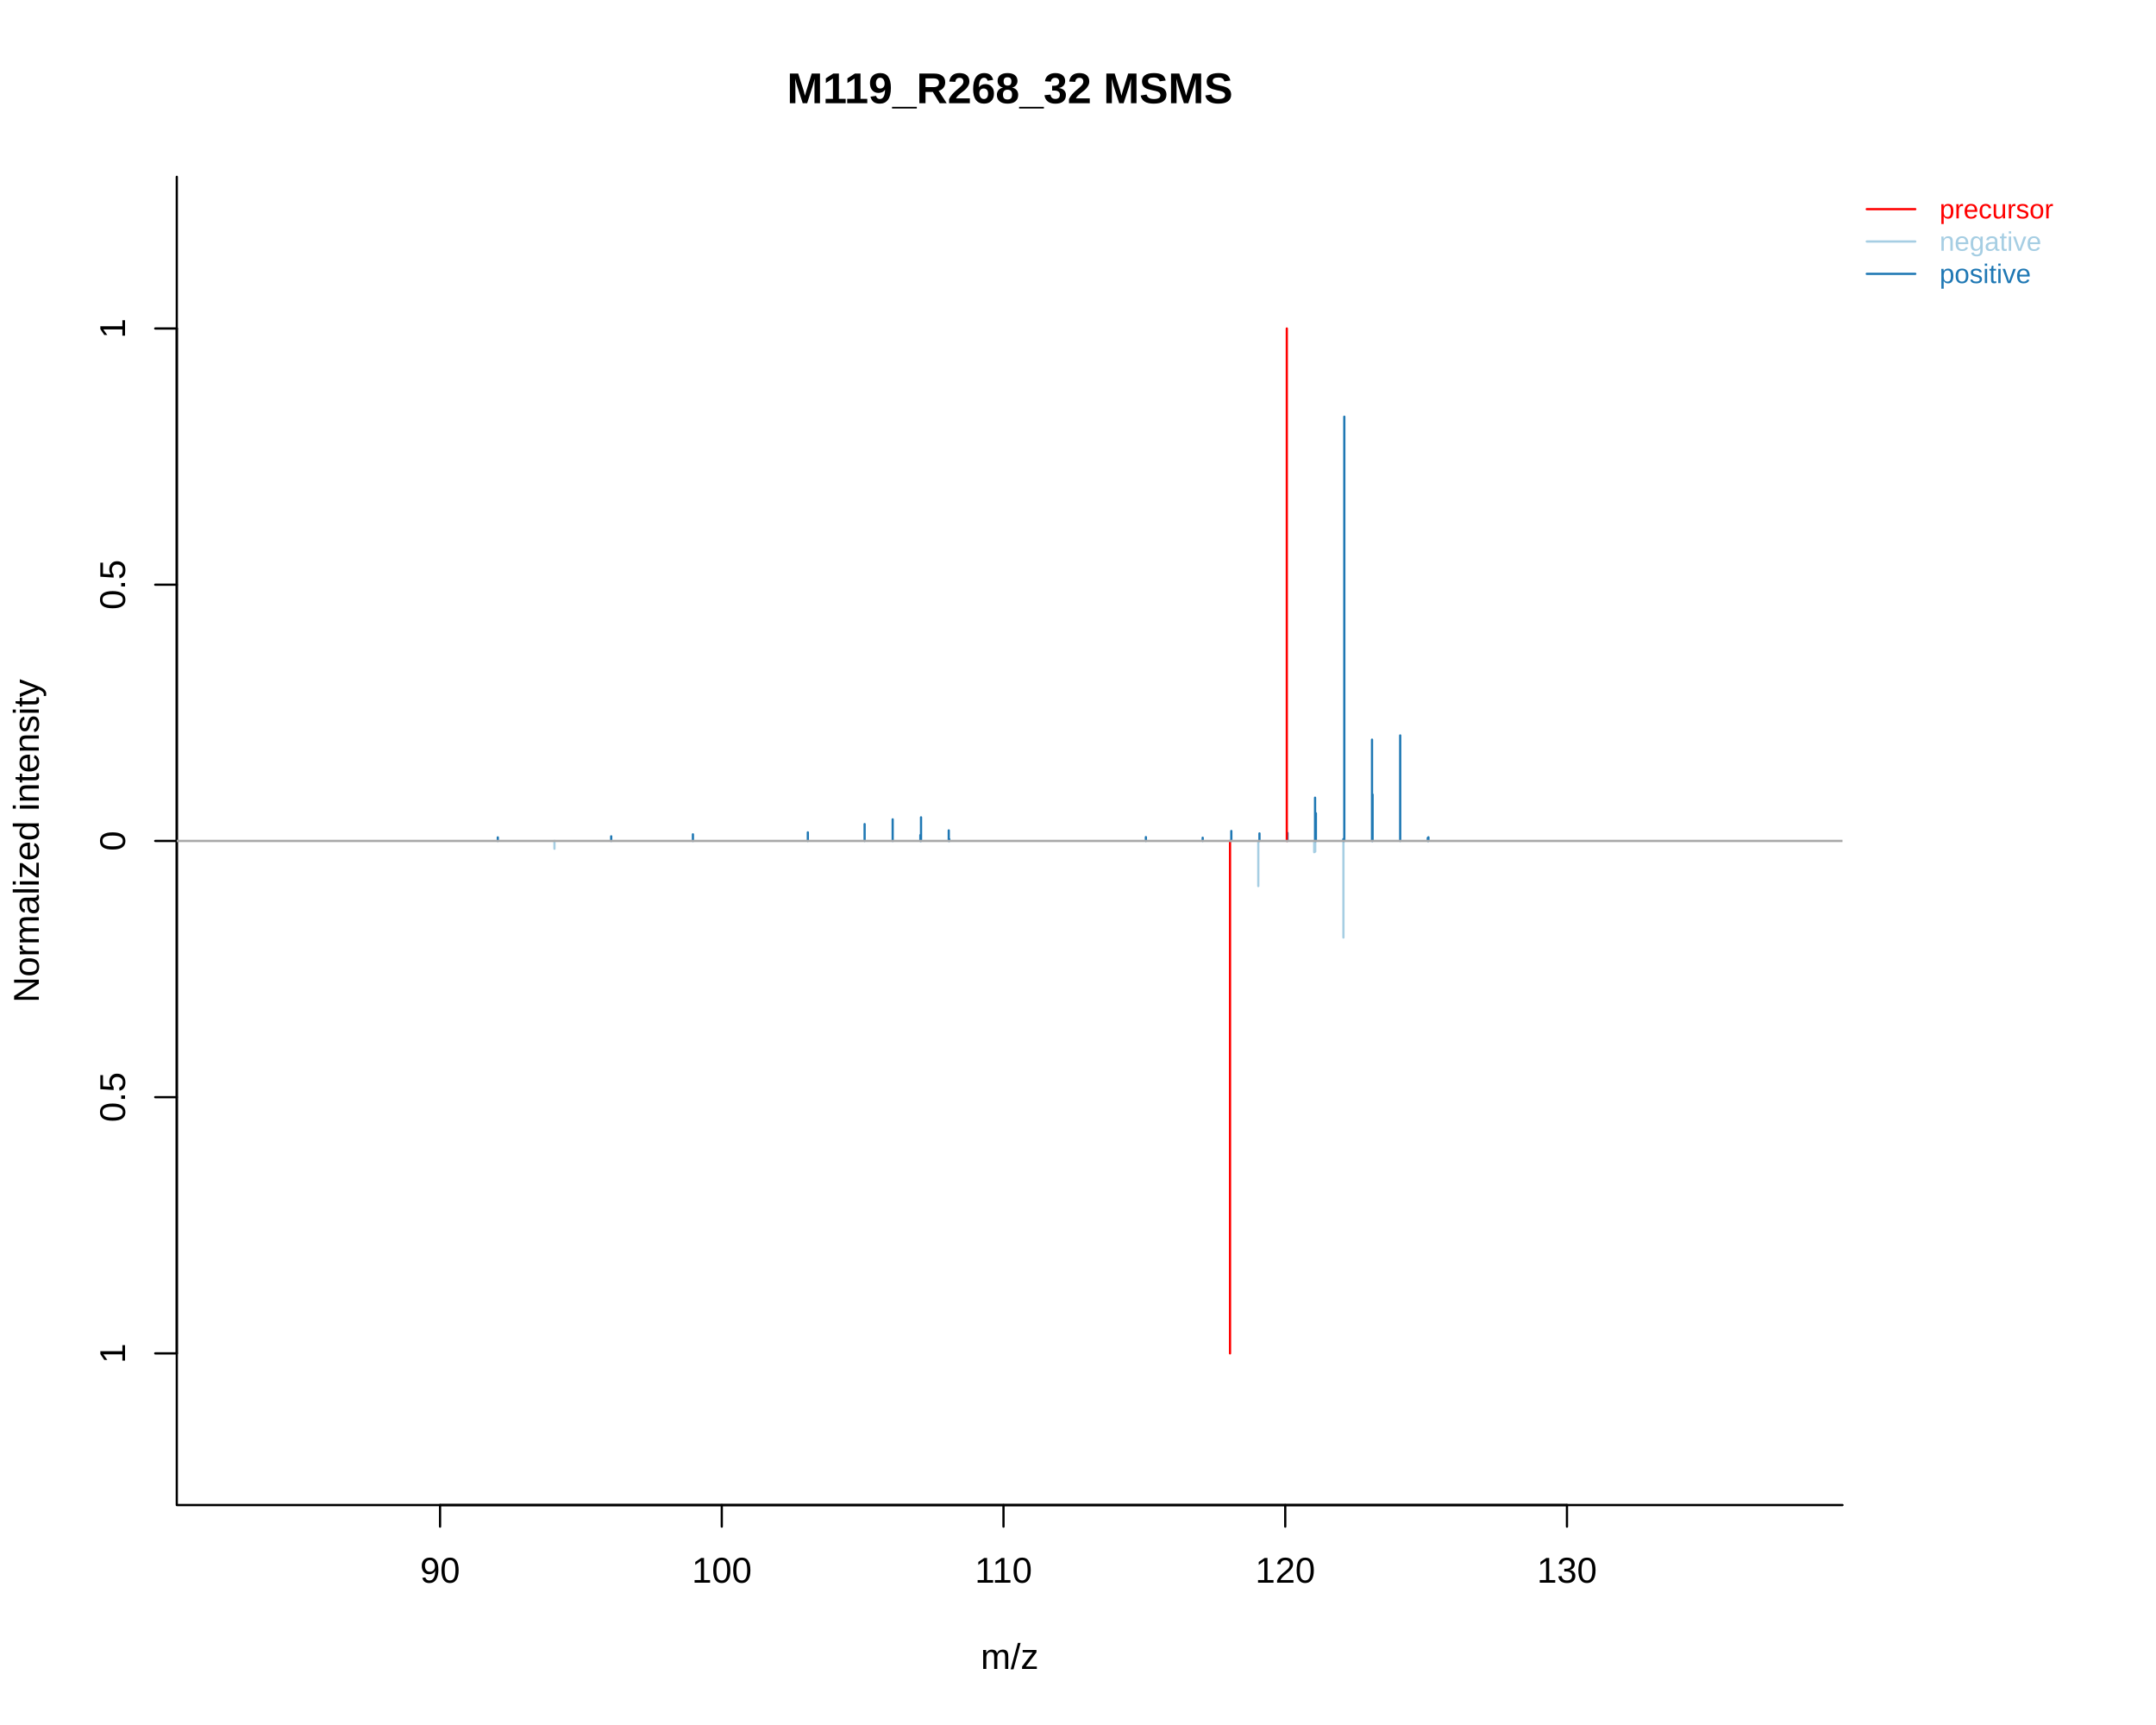
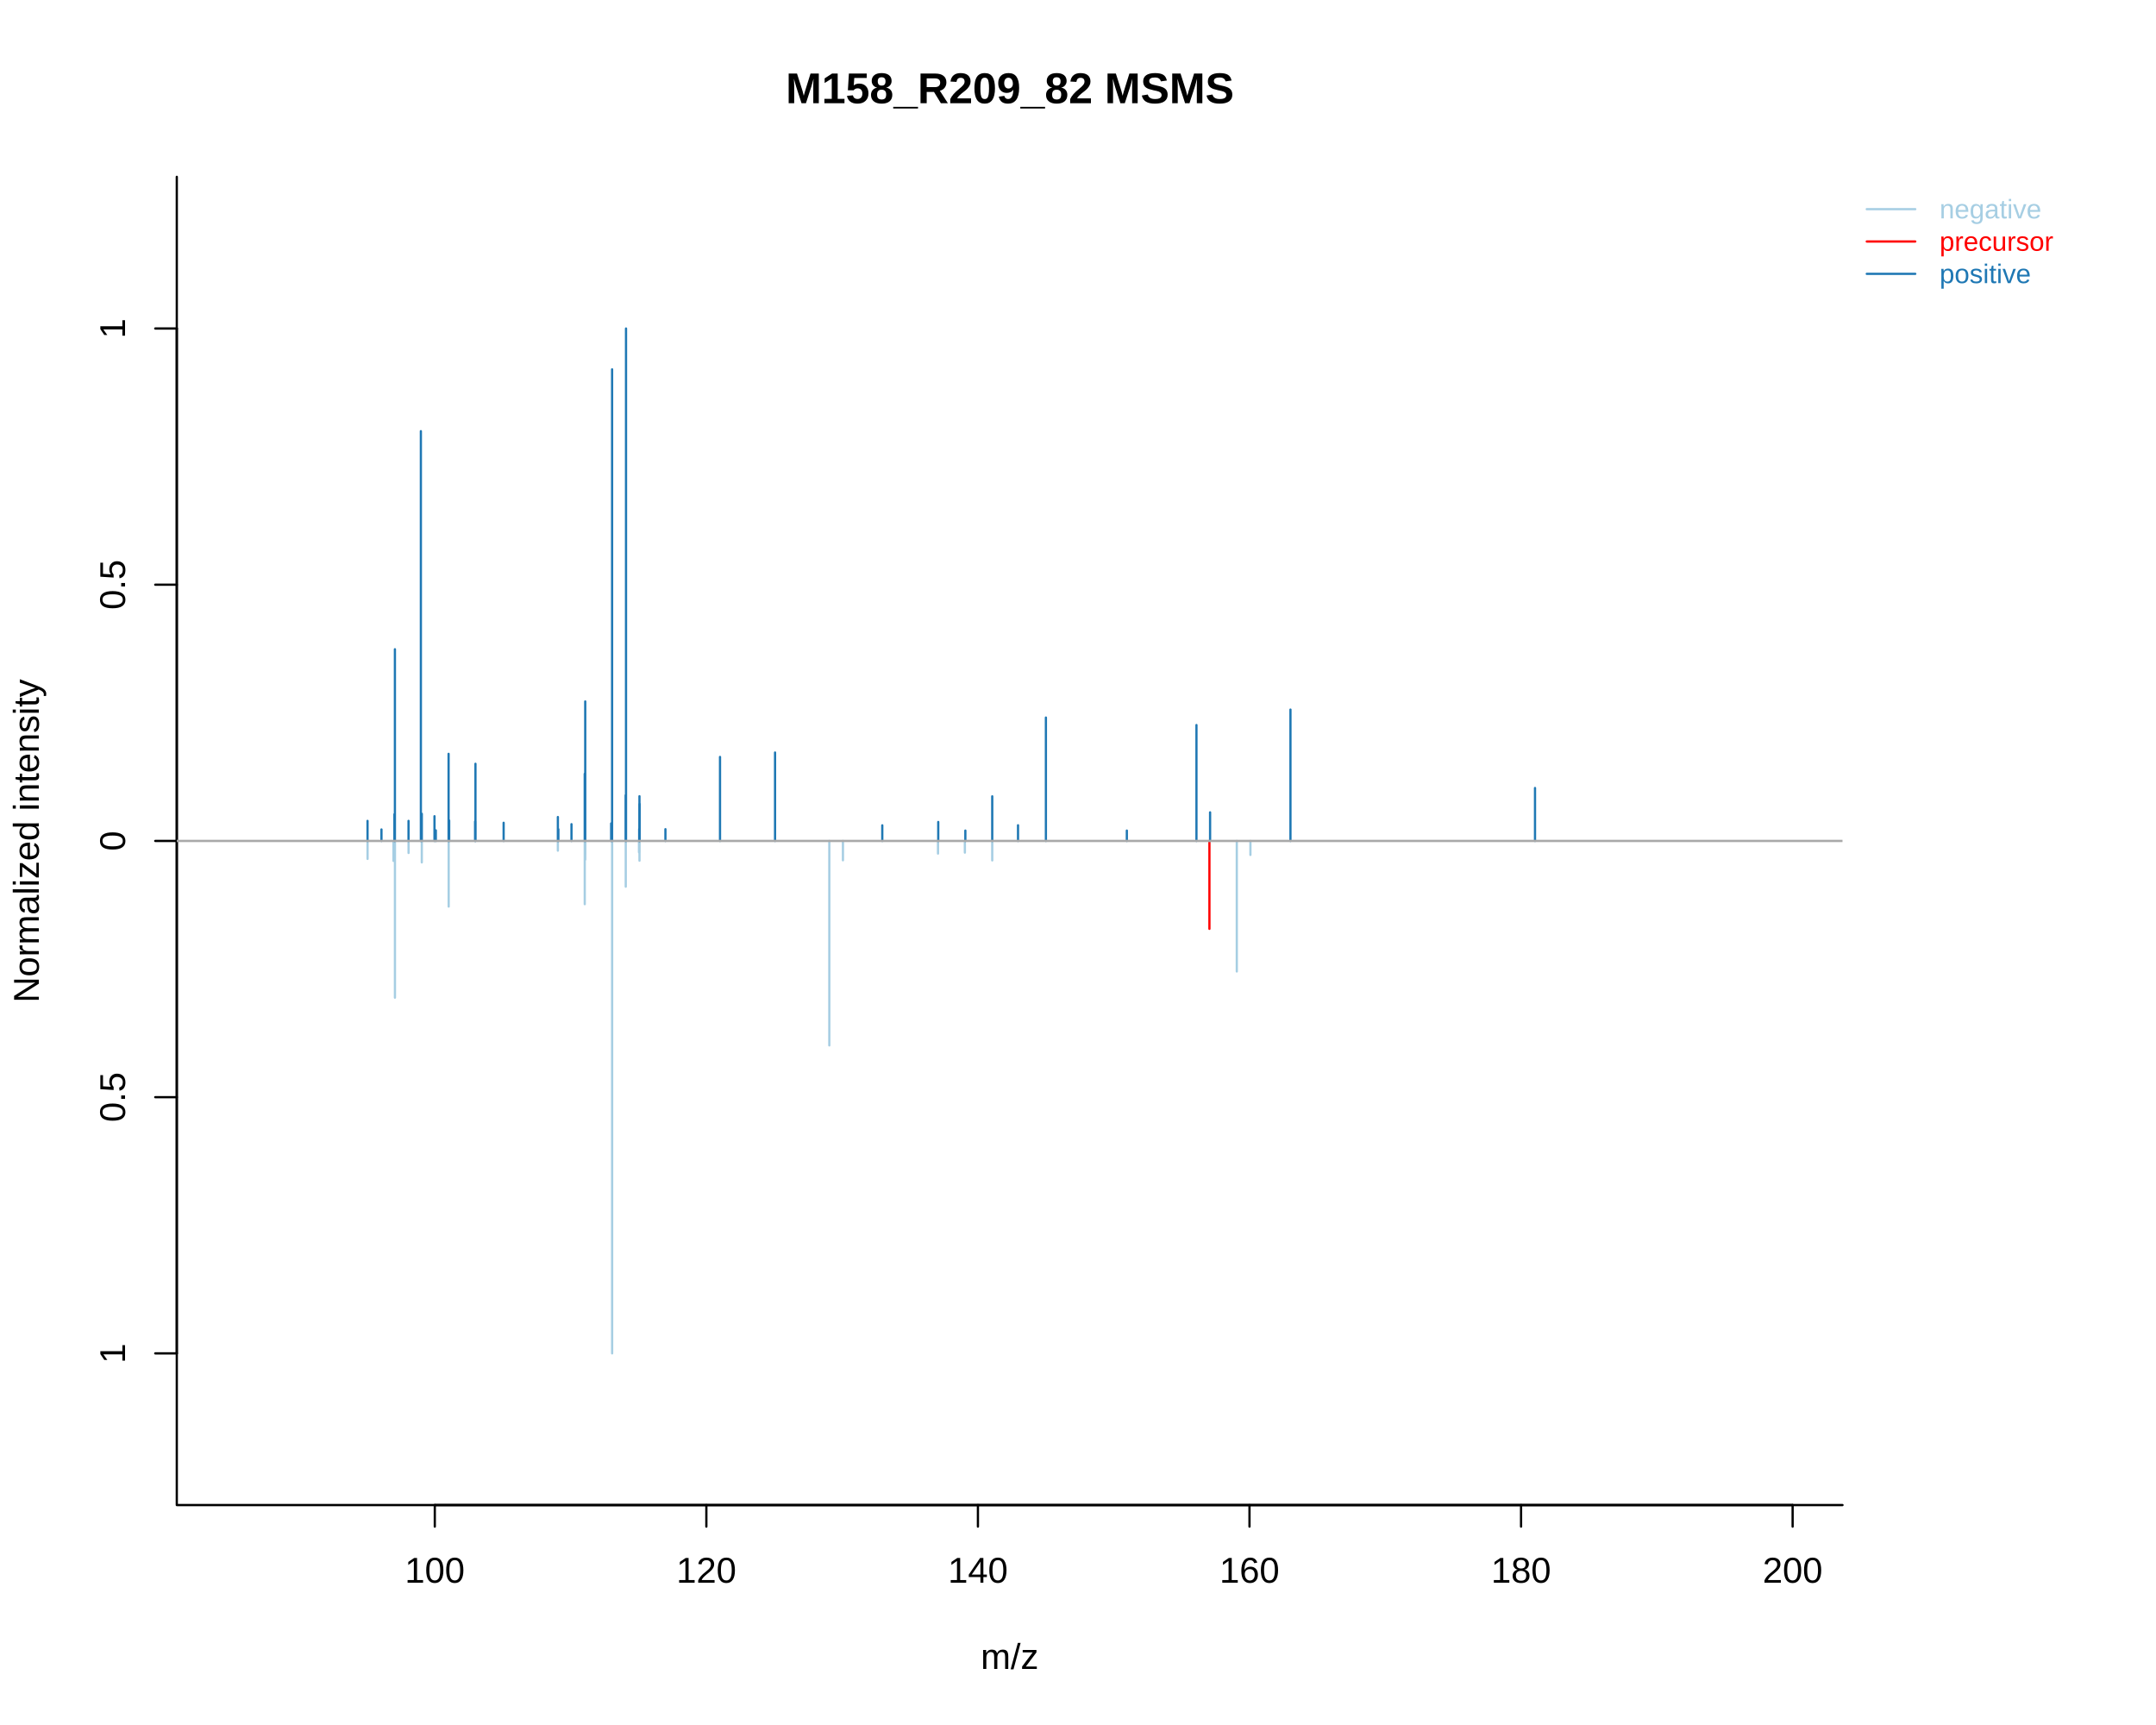
<svg xmlns="http://www.w3.org/2000/svg" viewBox="0 0 720.00 576.00">
  <defs>
    <style type="text/css">
    line, polyline, polygon, path, rect, circle {
      fill: none;
      stroke: #000000;
      stroke-linecap: round;
      stroke-linejoin: round;
      stroke-miterlimit: 10.00;
    }
  </style>
  </defs>
  <rect width="100%" height="100%" style="stroke: none; fill: #FFFFFF;" />
-   <line x1="146.96" y1="502.56" x2="523.29" y2="502.56" style="stroke-width: 0.75;" />
-   <line x1="146.96" y1="502.56" x2="146.96" y2="509.76" style="stroke-width: 0.75;" />
-   <line x1="241.04" y1="502.56" x2="241.04" y2="509.76" style="stroke-width: 0.75;" />
-   <line x1="335.12" y1="502.56" x2="335.12" y2="509.76" style="stroke-width: 0.75;" />
-   <line x1="429.21" y1="502.56" x2="429.21" y2="509.76" style="stroke-width: 0.75;" />
-   <line x1="523.29" y1="502.56" x2="523.29" y2="509.76" style="stroke-width: 0.75;" />
-   <text x="140.29" y="528.48" style="font-size: 12.00px; font-family: Liberation Sans;" textLength="13.34px" lengthAdjust="spacingAndGlyphs">90</text>
-   <text x="231.04" y="528.48" style="font-size: 12.00px; font-family: Liberation Sans;" textLength="20.02px" lengthAdjust="spacingAndGlyphs">100</text>
-   <text x="325.56" y="528.48" style="font-size: 12.00px; font-family: Liberation Sans;" textLength="19.12px" lengthAdjust="spacingAndGlyphs">110</text>
-   <text x="419.20" y="528.48" style="font-size: 12.00px; font-family: Liberation Sans;" textLength="20.02px" lengthAdjust="spacingAndGlyphs">120</text>
-   <text x="513.28" y="528.48" style="font-size: 12.00px; font-family: Liberation Sans;" textLength="20.02px" lengthAdjust="spacingAndGlyphs">130</text>
+   <line x1="145.20" y1="502.56" x2="598.65" y2="502.56" style="stroke-width: 0.75;" />
+   <line x1="145.20" y1="502.56" x2="145.20" y2="509.76" style="stroke-width: 0.75;" />
+   <line x1="235.89" y1="502.56" x2="235.89" y2="509.76" style="stroke-width: 0.75;" />
+   <line x1="326.58" y1="502.56" x2="326.58" y2="509.76" style="stroke-width: 0.75;" />
+   <line x1="417.27" y1="502.56" x2="417.27" y2="509.76" style="stroke-width: 0.75;" />
+   <line x1="507.96" y1="502.56" x2="507.96" y2="509.76" style="stroke-width: 0.75;" />
+   <line x1="598.65" y1="502.56" x2="598.65" y2="509.76" style="stroke-width: 0.75;" />
+   <text x="135.19" y="528.48" style="font-size: 12.00px; font-family: Liberation Sans;" textLength="20.02px" lengthAdjust="spacingAndGlyphs">100</text>
+   <text x="225.88" y="528.48" style="font-size: 12.00px; font-family: Liberation Sans;" textLength="20.02px" lengthAdjust="spacingAndGlyphs">120</text>
+   <text x="316.57" y="528.48" style="font-size: 12.00px; font-family: Liberation Sans;" textLength="20.02px" lengthAdjust="spacingAndGlyphs">140</text>
+   <text x="407.26" y="528.48" style="font-size: 12.00px; font-family: Liberation Sans;" textLength="20.02px" lengthAdjust="spacingAndGlyphs">160</text>
+   <text x="497.95" y="528.48" style="font-size: 12.00px; font-family: Liberation Sans;" textLength="20.02px" lengthAdjust="spacingAndGlyphs">180</text>
+   <text x="588.64" y="528.48" style="font-size: 12.00px; font-family: Liberation Sans;" textLength="20.02px" lengthAdjust="spacingAndGlyphs">200</text>
  <polyline points="59.04,59.04 59.04,502.56 615.31,502.56 " style="stroke-width: 0.75;" />
  <defs>
    <clipPath id="cpMC4wMHw2NDUuNTV8NTc2LjAwfDAuMDA=">
      <rect x="0.00" y="0.00" width="645.55" height="576.00" />
    </clipPath>
  </defs>
  <g clip-path="url(#cpMC4wMHw2NDUuNTV8NTc2LjAwfDAuMDA=)">
-     <text x="262.81" y="34.47" style="font-size: 14.40px; font-weight: bold; font-family: Liberation Sans;" textLength="148.73px" lengthAdjust="spacingAndGlyphs">M119_R268_32 MSMS</text>
+     <text x="262.41" y="34.47" style="font-size: 14.40px; font-weight: bold; font-family: Liberation Sans;" textLength="149.53px" lengthAdjust="spacingAndGlyphs">M158_R209_82 MSMS</text>
  </g>
  <g clip-path="url(#cpMC4wMHw2NDUuNTV8NTc2LjAwfDAuMDA=)">
    <text x="327.51" y="557.28" style="font-size: 12.00px; font-family: Liberation Sans;" textLength="19.33px" lengthAdjust="spacingAndGlyphs">m/z</text>
  </g>
  <g clip-path="url(#cpMC4wMHw2NDUuNTV8NTc2LjAwfDAuMDA=)">
    <text transform="translate(12.96,334.82) rotate(-90)" style="font-size: 12.00px; font-family: Liberation Sans;" textLength="108.05px" lengthAdjust="spacingAndGlyphs">Normalized intensity</text>
  </g>
  <defs>
    <clipPath id="cpNTkuMDR8NjE1LjMxfDUwMi41Nnw1OS4wNA==">
      <rect x="59.04" y="59.04" width="556.27" height="443.52" />
    </clipPath>
  </defs>
-   <line x1="410.77" y1="280.80" x2="410.77" y2="451.91" style="stroke-width: 0.75; stroke: #FF0000;" clip-path="url(#cpNTkuMDR8NjE1LjMxfDUwMi41Nnw1OS4wNA==)" />
-   <line x1="448.64" y1="280.80" x2="448.64" y2="313.05" style="stroke-width: 0.75; stroke: #A6CEE3;" clip-path="url(#cpNTkuMDR8NjE1LjMxfDUwMi41Nnw1OS4wNA==)" />
-   <line x1="420.21" y1="280.80" x2="420.21" y2="295.87" style="stroke-width: 0.75; stroke: #A6CEE3;" clip-path="url(#cpNTkuMDR8NjE1LjMxfDUwMi41Nnw1OS4wNA==)" />
-   <line x1="438.88" y1="280.80" x2="438.88" y2="284.55" style="stroke-width: 0.75; stroke: #A6CEE3;" clip-path="url(#cpNTkuMDR8NjE1LjMxfDUwMi41Nnw1OS4wNA==)" />
-   <line x1="439.22" y1="280.80" x2="439.22" y2="284.36" style="stroke-width: 0.75; stroke: #A6CEE3;" clip-path="url(#cpNTkuMDR8NjE1LjMxfDUwMi41Nnw1OS4wNA==)" />
-   <line x1="185.16" y1="280.80" x2="185.16" y2="283.41" style="stroke-width: 0.75; stroke: #A6CEE3;" clip-path="url(#cpNTkuMDR8NjE1LjMxfDUwMi41Nnw1OS4wNA==)" />
-   <line x1="317.02" y1="280.80" x2="317.02" y2="280.25" style="stroke-width: 0.75; stroke: #1F78B4;" clip-path="url(#cpNTkuMDR8NjE1LjMxfDUwMi41Nnw1OS4wNA==)" />
-   <line x1="448.60" y1="280.80" x2="448.60" y2="280.22" style="stroke-width: 0.75; stroke: #1F78B4;" clip-path="url(#cpNTkuMDR8NjE1LjMxfDUwMi41Nnw1OS4wNA==)" />
-   <line x1="476.81" y1="280.80" x2="476.81" y2="279.81" style="stroke-width: 0.75; stroke: #1F78B4;" clip-path="url(#cpNTkuMDR8NjE1LjMxfDUwMi41Nnw1OS4wNA==)" />
-   <line x1="401.64" y1="280.80" x2="401.64" y2="279.73" style="stroke-width: 0.75; stroke: #1F78B4;" clip-path="url(#cpNTkuMDR8NjE1LjMxfDUwMi41Nnw1OS4wNA==)" />
-   <line x1="166.24" y1="280.80" x2="166.24" y2="279.62" style="stroke-width: 0.75; stroke: #1F78B4;" clip-path="url(#cpNTkuMDR8NjE1LjMxfDUwMi41Nnw1OS4wNA==)" />
-   <line x1="477.03" y1="280.80" x2="477.03" y2="279.58" style="stroke-width: 0.75; stroke: #1F78B4;" clip-path="url(#cpNTkuMDR8NjE1LjMxfDUwMi41Nnw1OS4wNA==)" />
-   <line x1="382.67" y1="280.80" x2="382.67" y2="279.52" style="stroke-width: 0.75; stroke: #1F78B4;" clip-path="url(#cpNTkuMDR8NjE1LjMxfDUwMi41Nnw1OS4wNA==)" />
-   <line x1="204.11" y1="280.80" x2="204.11" y2="279.26" style="stroke-width: 0.75; stroke: #1F78B4;" clip-path="url(#cpNTkuMDR8NjE1LjMxfDUwMi41Nnw1OS4wNA==)" />
-   <line x1="307.36" y1="280.80" x2="307.36" y2="278.87" style="stroke-width: 0.75; stroke: #1F78B4;" clip-path="url(#cpNTkuMDR8NjE1LjMxfDUwMi41Nnw1OS4wNA==)" />
-   <line x1="231.40" y1="280.80" x2="231.40" y2="278.59" style="stroke-width: 0.75; stroke: #1F78B4;" clip-path="url(#cpNTkuMDR8NjE1LjMxfDUwMi41Nnw1OS4wNA==)" />
-   <line x1="420.60" y1="280.80" x2="420.60" y2="278.29" style="stroke-width: 0.75; stroke: #1F78B4;" clip-path="url(#cpNTkuMDR8NjE1LjMxfDUwMi41Nnw1OS4wNA==)" />
-   <line x1="429.96" y1="280.80" x2="429.96" y2="278.15" style="stroke-width: 0.75; stroke: #1F78B4;" clip-path="url(#cpNTkuMDR8NjE1LjMxfDUwMi41Nnw1OS4wNA==)" />
-   <line x1="269.78" y1="280.80" x2="269.78" y2="277.94" style="stroke-width: 0.75; stroke: #1F78B4;" clip-path="url(#cpNTkuMDR8NjE1LjMxfDUwMi41Nnw1OS4wNA==)" />
-   <line x1="411.20" y1="280.80" x2="411.20" y2="277.48" style="stroke-width: 0.75; stroke: #1F78B4;" clip-path="url(#cpNTkuMDR8NjE1LjMxfDUwMi41Nnw1OS4wNA==)" />
-   <line x1="316.84" y1="280.80" x2="316.84" y2="277.28" style="stroke-width: 0.75; stroke: #1F78B4;" clip-path="url(#cpNTkuMDR8NjE1LjMxfDUwMi41Nnw1OS4wNA==)" />
-   <line x1="288.74" y1="280.80" x2="288.74" y2="275.18" style="stroke-width: 0.75; stroke: #1F78B4;" clip-path="url(#cpNTkuMDR8NjE1LjMxfDUwMi41Nnw1OS4wNA==)" />
-   <line x1="298.11" y1="280.80" x2="298.11" y2="273.59" style="stroke-width: 0.75; stroke: #1F78B4;" clip-path="url(#cpNTkuMDR8NjE1LjMxfDUwMi41Nnw1OS4wNA==)" />
-   <line x1="307.58" y1="280.80" x2="307.58" y2="272.92" style="stroke-width: 0.75; stroke: #1F78B4;" clip-path="url(#cpNTkuMDR8NjE1LjMxfDUwMi41Nnw1OS4wNA==)" />
-   <line x1="439.44" y1="280.80" x2="439.44" y2="271.57" style="stroke-width: 0.75; stroke: #1F78B4;" clip-path="url(#cpNTkuMDR8NjE1LjMxfDUwMi41Nnw1OS4wNA==)" />
-   <line x1="439.17" y1="280.80" x2="439.17" y2="266.36" style="stroke-width: 0.75; stroke: #1F78B4;" clip-path="url(#cpNTkuMDR8NjE1LjMxfDUwMi41Nnw1OS4wNA==)" />
-   <line x1="458.37" y1="280.80" x2="458.37" y2="265.33" style="stroke-width: 0.75; stroke: #1F78B4;" clip-path="url(#cpNTkuMDR8NjE1LjMxfDUwMi41Nnw1OS4wNA==)" />
-   <line x1="458.19" y1="280.80" x2="458.19" y2="246.98" style="stroke-width: 0.75; stroke: #1F78B4;" clip-path="url(#cpNTkuMDR8NjE1LjMxfDUwMi41Nnw1OS4wNA==)" />
-   <line x1="467.60" y1="280.80" x2="467.60" y2="245.57" style="stroke-width: 0.75; stroke: #1F78B4;" clip-path="url(#cpNTkuMDR8NjE1LjMxfDUwMi41Nnw1OS4wNA==)" />
-   <line x1="448.93" y1="280.80" x2="448.93" y2="139.14" style="stroke-width: 0.75; stroke: #1F78B4;" clip-path="url(#cpNTkuMDR8NjE1LjMxfDUwMi41Nnw1OS4wNA==)" />
-   <line x1="429.73" y1="280.80" x2="429.73" y2="109.69" style="stroke-width: 0.75; stroke: #FF0000;" clip-path="url(#cpNTkuMDR8NjE1LjMxfDUwMi41Nnw1OS4wNA==)" />
+   <line x1="204.42" y1="280.80" x2="204.42" y2="451.91" style="stroke-width: 0.75; stroke: #A6CEE3;" clip-path="url(#cpNTkuMDR8NjE1LjMxfDUwMi41Nnw1OS4wNA==)" />
+   <line x1="276.95" y1="280.80" x2="276.95" y2="349.08" style="stroke-width: 0.75; stroke: #A6CEE3;" clip-path="url(#cpNTkuMDR8NjE1LjMxfDUwMi41Nnw1OS4wNA==)" />
+   <line x1="131.89" y1="280.80" x2="131.89" y2="333.13" style="stroke-width: 0.75; stroke: #A6CEE3;" clip-path="url(#cpNTkuMDR8NjE1LjMxfDUwMi41Nnw1OS4wNA==)" />
+   <line x1="413.03" y1="280.80" x2="413.03" y2="324.39" style="stroke-width: 0.75; stroke: #A6CEE3;" clip-path="url(#cpNTkuMDR8NjE1LjMxfDUwMi41Nnw1OS4wNA==)" />
+   <line x1="403.89" y1="280.80" x2="403.89" y2="310.15" style="stroke-width: 0.75; stroke: #FF0000;" clip-path="url(#cpNTkuMDR8NjE1LjMxfDUwMi41Nnw1OS4wNA==)" />
+   <line x1="149.84" y1="280.80" x2="149.84" y2="302.72" style="stroke-width: 0.75; stroke: #A6CEE3;" clip-path="url(#cpNTkuMDR8NjE1LjMxfDUwMi41Nnw1OS4wNA==)" />
+   <line x1="195.28" y1="280.80" x2="195.28" y2="301.92" style="stroke-width: 0.75; stroke: #A6CEE3;" clip-path="url(#cpNTkuMDR8NjE1LjMxfDUwMi41Nnw1OS4wNA==)" />
+   <line x1="208.97" y1="280.80" x2="208.97" y2="296.07" style="stroke-width: 0.75; stroke: #A6CEE3;" clip-path="url(#cpNTkuMDR8NjE1LjMxfDUwMi41Nnw1OS4wNA==)" />
+   <line x1="140.86" y1="280.80" x2="140.86" y2="287.97" style="stroke-width: 0.75; stroke: #A6CEE3;" clip-path="url(#cpNTkuMDR8NjE1LjMxfDUwMi41Nnw1OS4wNA==)" />
+   <line x1="131.41" y1="280.80" x2="131.41" y2="287.47" style="stroke-width: 0.75; stroke: #A6CEE3;" clip-path="url(#cpNTkuMDR8NjE1LjMxfDUwMi41Nnw1OS4wNA==)" />
+   <line x1="213.56" y1="280.80" x2="213.56" y2="287.39" style="stroke-width: 0.75; stroke: #A6CEE3;" clip-path="url(#cpNTkuMDR8NjE1LjMxfDUwMi41Nnw1OS4wNA==)" />
+   <line x1="331.36" y1="280.80" x2="331.36" y2="287.30" style="stroke-width: 0.75; stroke: #A6CEE3;" clip-path="url(#cpNTkuMDR8NjE1LjMxfDUwMi41Nnw1OS4wNA==)" />
+   <line x1="281.50" y1="280.80" x2="281.50" y2="287.26" style="stroke-width: 0.75; stroke: #A6CEE3;" clip-path="url(#cpNTkuMDR8NjE1LjMxfDUwMi41Nnw1OS4wNA==)" />
+   <line x1="195.44" y1="280.80" x2="195.44" y2="287.01" style="stroke-width: 0.75; stroke: #A6CEE3;" clip-path="url(#cpNTkuMDR8NjE1LjMxfDUwMi41Nnw1OS4wNA==)" />
+   <line x1="122.75" y1="280.80" x2="122.75" y2="286.80" style="stroke-width: 0.75; stroke: #A6CEE3;" clip-path="url(#cpNTkuMDR8NjE1LjMxfDUwMi41Nnw1OS4wNA==)" />
+   <line x1="131.72" y1="280.80" x2="131.72" y2="285.62" style="stroke-width: 0.75; stroke: #A6CEE3;" clip-path="url(#cpNTkuMDR8NjE1LjMxfDUwMi41Nnw1OS4wNA==)" />
+   <line x1="417.58" y1="280.80" x2="417.58" y2="285.47" style="stroke-width: 0.75; stroke: #A6CEE3;" clip-path="url(#cpNTkuMDR8NjE1LjMxfDUwMi41Nnw1OS4wNA==)" />
+   <line x1="195.36" y1="280.80" x2="195.36" y2="285.15" style="stroke-width: 0.75; stroke: #A6CEE3;" clip-path="url(#cpNTkuMDR8NjE1LjMxfDUwMi41Nnw1OS4wNA==)" />
+   <line x1="313.25" y1="280.80" x2="313.25" y2="285.02" style="stroke-width: 0.75; stroke: #A6CEE3;" clip-path="url(#cpNTkuMDR8NjE1LjMxfDUwMi41Nnw1OS4wNA==)" />
+   <line x1="136.44" y1="280.80" x2="136.44" y2="284.82" style="stroke-width: 0.75; stroke: #A6CEE3;" clip-path="url(#cpNTkuMDR8NjE1LjMxfDUwMi41Nnw1OS4wNA==)" />
+   <line x1="322.22" y1="280.80" x2="322.22" y2="284.70" style="stroke-width: 0.75; stroke: #A6CEE3;" clip-path="url(#cpNTkuMDR8NjE1LjMxfDUwMi41Nnw1OS4wNA==)" />
+   <line x1="213.39" y1="280.80" x2="213.39" y2="284.57" style="stroke-width: 0.75; stroke: #A6CEE3;" clip-path="url(#cpNTkuMDR8NjE1LjMxfDUwMi41Nnw1OS4wNA==)" />
+   <line x1="186.30" y1="280.80" x2="186.30" y2="284.05" style="stroke-width: 0.75; stroke: #A6CEE3;" clip-path="url(#cpNTkuMDR8NjE1LjMxfDUwMi41Nnw1OS4wNA==)" />
+   <line x1="322.38" y1="280.80" x2="322.38" y2="277.34" style="stroke-width: 0.75; stroke: #1F78B4;" clip-path="url(#cpNTkuMDR8NjE1LjMxfDUwMi41Nnw1OS4wNA==)" />
+   <line x1="376.31" y1="280.80" x2="376.31" y2="277.34" style="stroke-width: 0.75; stroke: #1F78B4;" clip-path="url(#cpNTkuMDR8NjE1LjMxfDUwMi41Nnw1OS4wNA==)" />
+   <line x1="145.54" y1="280.80" x2="145.54" y2="277.26" style="stroke-width: 0.75; stroke: #1F78B4;" clip-path="url(#cpNTkuMDR8NjE1LjMxfDUwMi41Nnw1OS4wNA==)" />
+   <line x1="127.39" y1="280.80" x2="127.39" y2="276.96" style="stroke-width: 0.75; stroke: #1F78B4;" clip-path="url(#cpNTkuMDR8NjE1LjMxfDUwMi41Nnw1OS4wNA==)" />
+   <line x1="186.46" y1="280.80" x2="186.46" y2="276.90" style="stroke-width: 0.75; stroke: #1F78B4;" clip-path="url(#cpNTkuMDR8NjE1LjMxfDUwMi41Nnw1OS4wNA==)" />
+   <line x1="213.46" y1="280.80" x2="213.46" y2="276.87" style="stroke-width: 0.75; stroke: #1F78B4;" clip-path="url(#cpNTkuMDR8NjE1LjMxfDUwMi41Nnw1OS4wNA==)" />
+   <line x1="222.22" y1="280.80" x2="222.22" y2="276.87" style="stroke-width: 0.75; stroke: #1F78B4;" clip-path="url(#cpNTkuMDR8NjE1LjMxfDUwMi41Nnw1OS4wNA==)" />
+   <line x1="294.64" y1="280.80" x2="294.64" y2="275.58" style="stroke-width: 0.75; stroke: #1F78B4;" clip-path="url(#cpNTkuMDR8NjE1LjMxfDUwMi41Nnw1OS4wNA==)" />
+   <line x1="339.97" y1="280.80" x2="339.97" y2="275.56" style="stroke-width: 0.75; stroke: #1F78B4;" clip-path="url(#cpNTkuMDR8NjE1LjMxfDUwMi41Nnw1OS4wNA==)" />
+   <line x1="190.85" y1="280.80" x2="190.85" y2="275.20" style="stroke-width: 0.75; stroke: #1F78B4;" clip-path="url(#cpNTkuMDR8NjE1LjMxfDUwMi41Nnw1OS4wNA==)" />
+   <line x1="204.10" y1="280.80" x2="204.10" y2="274.95" style="stroke-width: 0.75; stroke: #1F78B4;" clip-path="url(#cpNTkuMDR8NjE1LjMxfDUwMi41Nnw1OS4wNA==)" />
+   <line x1="168.19" y1="280.80" x2="168.19" y2="274.73" style="stroke-width: 0.75; stroke: #1F78B4;" clip-path="url(#cpNTkuMDR8NjE1LjMxfDUwMi41Nnw1OS4wNA==)" />
+   <line x1="313.33" y1="280.80" x2="313.33" y2="274.46" style="stroke-width: 0.75; stroke: #1F78B4;" clip-path="url(#cpNTkuMDR8NjE1LjMxfDUwMi41Nnw1OS4wNA==)" />
+   <line x1="158.66" y1="280.80" x2="158.66" y2="274.29" style="stroke-width: 0.75; stroke: #1F78B4;" clip-path="url(#cpNTkuMDR8NjE1LjMxfDUwMi41Nnw1OS4wNA==)" />
+   <line x1="122.74" y1="280.80" x2="122.74" y2="274.10" style="stroke-width: 0.75; stroke: #1F78B4;" clip-path="url(#cpNTkuMDR8NjE1LjMxfDUwMi41Nnw1OS4wNA==)" />
+   <line x1="136.43" y1="280.80" x2="136.43" y2="274.10" style="stroke-width: 0.75; stroke: #1F78B4;" clip-path="url(#cpNTkuMDR8NjE1LjMxfDUwMi41Nnw1OS4wNA==)" />
+   <line x1="150.00" y1="280.80" x2="150.00" y2="273.99" style="stroke-width: 0.75; stroke: #1F78B4;" clip-path="url(#cpNTkuMDR8NjE1LjMxfDUwMi41Nnw1OS4wNA==)" />
+   <line x1="186.30" y1="280.80" x2="186.30" y2="272.81" style="stroke-width: 0.75; stroke: #1F78B4;" clip-path="url(#cpNTkuMDR8NjE1LjMxfDUwMi41Nnw1OS4wNA==)" />
+   <line x1="145.10" y1="280.80" x2="145.10" y2="272.54" style="stroke-width: 0.75; stroke: #1F78B4;" clip-path="url(#cpNTkuMDR8NjE1LjMxfDUwMi41Nnw1OS4wNA==)" />
+   <line x1="131.72" y1="280.80" x2="131.72" y2="271.91" style="stroke-width: 0.75; stroke: #1F78B4;" clip-path="url(#cpNTkuMDR8NjE1LjMxfDUwMi41Nnw1OS4wNA==)" />
+   <line x1="140.86" y1="280.80" x2="140.86" y2="271.74" style="stroke-width: 0.75; stroke: #1F78B4;" clip-path="url(#cpNTkuMDR8NjE1LjMxfDUwMi41Nnw1OS4wNA==)" />
+   <line x1="404.11" y1="280.80" x2="404.11" y2="271.25" style="stroke-width: 0.75; stroke: #1F78B4;" clip-path="url(#cpNTkuMDR8NjE1LjMxfDUwMi41Nnw1OS4wNA==)" />
+   <line x1="213.61" y1="280.80" x2="213.61" y2="268.50" style="stroke-width: 0.75; stroke: #1F78B4;" clip-path="url(#cpNTkuMDR8NjE1LjMxfDUwMi41Nnw1OS4wNA==)" />
+   <line x1="331.36" y1="280.80" x2="331.36" y2="265.90" style="stroke-width: 0.75; stroke: #1F78B4;" clip-path="url(#cpNTkuMDR8NjE1LjMxfDUwMi41Nnw1OS4wNA==)" />
+   <line x1="213.55" y1="280.80" x2="213.55" y2="265.87" style="stroke-width: 0.75; stroke: #1F78B4;" clip-path="url(#cpNTkuMDR8NjE1LjMxfDUwMi41Nnw1OS4wNA==)" />
+   <line x1="208.96" y1="280.80" x2="208.96" y2="265.57" style="stroke-width: 0.75; stroke: #1F78B4;" clip-path="url(#cpNTkuMDR8NjE1LjMxfDUwMi41Nnw1OS4wNA==)" />
+   <line x1="512.62" y1="280.80" x2="512.62" y2="263.12" style="stroke-width: 0.75; stroke: #1F78B4;" clip-path="url(#cpNTkuMDR8NjE1LjMxfDUwMi41Nnw1OS4wNA==)" />
+   <line x1="195.27" y1="280.80" x2="195.27" y2="258.40" style="stroke-width: 0.75; stroke: #1F78B4;" clip-path="url(#cpNTkuMDR8NjE1LjMxfDUwMi41Nnw1OS4wNA==)" />
+   <line x1="158.78" y1="280.80" x2="158.78" y2="255.03" style="stroke-width: 0.75; stroke: #1F78B4;" clip-path="url(#cpNTkuMDR8NjE1LjMxfDUwMi41Nnw1OS4wNA==)" />
+   <line x1="240.45" y1="280.80" x2="240.45" y2="252.75" style="stroke-width: 0.75; stroke: #1F78B4;" clip-path="url(#cpNTkuMDR8NjE1LjMxfDUwMi41Nnw1OS4wNA==)" />
+   <line x1="149.81" y1="280.80" x2="149.81" y2="251.71" style="stroke-width: 0.75; stroke: #1F78B4;" clip-path="url(#cpNTkuMDR8NjE1LjMxfDUwMi41Nnw1OS4wNA==)" />
+   <line x1="258.83" y1="280.80" x2="258.83" y2="251.27" style="stroke-width: 0.75; stroke: #1F78B4;" clip-path="url(#cpNTkuMDR8NjE1LjMxfDUwMi41Nnw1OS4wNA==)" />
+   <line x1="399.56" y1="280.80" x2="399.56" y2="242.10" style="stroke-width: 0.75; stroke: #1F78B4;" clip-path="url(#cpNTkuMDR8NjE1LjMxfDUwMi41Nnw1OS4wNA==)" />
+   <line x1="349.28" y1="280.80" x2="349.28" y2="239.60" style="stroke-width: 0.75; stroke: #1F78B4;" clip-path="url(#cpNTkuMDR8NjE1LjMxfDUwMi41Nnw1OS4wNA==)" />
+   <line x1="430.95" y1="280.80" x2="430.95" y2="236.94" style="stroke-width: 0.75; stroke: #1F78B4;" clip-path="url(#cpNTkuMDR8NjE1LjMxfDUwMi41Nnw1OS4wNA==)" />
+   <line x1="195.44" y1="280.80" x2="195.44" y2="234.22" style="stroke-width: 0.75; stroke: #1F78B4;" clip-path="url(#cpNTkuMDR8NjE1LjMxfDUwMi41Nnw1OS4wNA==)" />
+   <line x1="131.88" y1="280.80" x2="131.88" y2="216.79" style="stroke-width: 0.75; stroke: #1F78B4;" clip-path="url(#cpNTkuMDR8NjE1LjMxfDUwMi41Nnw1OS4wNA==)" />
+   <line x1="140.55" y1="280.80" x2="140.55" y2="143.97" style="stroke-width: 0.75; stroke: #1F78B4;" clip-path="url(#cpNTkuMDR8NjE1LjMxfDUwMi41Nnw1OS4wNA==)" />
+   <line x1="204.41" y1="280.80" x2="204.41" y2="123.33" style="stroke-width: 0.75; stroke: #1F78B4;" clip-path="url(#cpNTkuMDR8NjE1LjMxfDUwMi41Nnw1OS4wNA==)" />
+   <line x1="209.06" y1="280.80" x2="209.06" y2="109.69" style="stroke-width: 0.75; stroke: #1F78B4;" clip-path="url(#cpNTkuMDR8NjE1LjMxfDUwMi41Nnw1OS4wNA==)" />
  <defs>
    <clipPath id="cpMC4wMHw3MjAuMDB8NTc2LjAwfDAuMDA=">
      <rect x="0.00" y="0.00" width="720.00" height="576.00" />
    </clipPath>
  </defs>
  <line x1="59.04" y1="451.91" x2="59.04" y2="109.69" style="stroke-width: 0.75;" clip-path="url(#cpMC4wMHw3MjAuMDB8NTc2LjAwfDAuMDA=)" />
  <line x1="59.04" y1="451.91" x2="51.84" y2="451.91" style="stroke-width: 0.75;" clip-path="url(#cpMC4wMHw3MjAuMDB8NTc2LjAwfDAuMDA=)" />
  <line x1="59.04" y1="366.36" x2="51.84" y2="366.36" style="stroke-width: 0.75;" clip-path="url(#cpMC4wMHw3MjAuMDB8NTc2LjAwfDAuMDA=)" />
  <line x1="59.04" y1="280.80" x2="51.84" y2="280.80" style="stroke-width: 0.75;" clip-path="url(#cpMC4wMHw3MjAuMDB8NTc2LjAwfDAuMDA=)" />
  <line x1="59.04" y1="195.24" x2="51.84" y2="195.24" style="stroke-width: 0.75;" clip-path="url(#cpMC4wMHw3MjAuMDB8NTc2LjAwfDAuMDA=)" />
  <line x1="59.04" y1="109.69" x2="51.84" y2="109.69" style="stroke-width: 0.75;" clip-path="url(#cpMC4wMHw3MjAuMDB8NTc2LjAwfDAuMDA=)" />
  <g clip-path="url(#cpMC4wMHw3MjAuMDB8NTc2LjAwfDAuMDA=)">
    <text transform="translate(41.76,455.25) rotate(-90)" style="font-size: 12.00px; font-family: Liberation Sans;" textLength="6.67px" lengthAdjust="spacingAndGlyphs">1</text>
  </g>
  <g clip-path="url(#cpMC4wMHw3MjAuMDB8NTc2LjAwfDAuMDA=)">
    <text transform="translate(41.76,374.69) rotate(-90)" style="font-size: 12.00px; font-family: Liberation Sans;" textLength="16.67px" lengthAdjust="spacingAndGlyphs">0.5</text>
  </g>
  <g clip-path="url(#cpMC4wMHw3MjAuMDB8NTc2LjAwfDAuMDA=)">
    <text transform="translate(41.76,284.14) rotate(-90)" style="font-size: 12.00px; font-family: Liberation Sans;" textLength="6.67px" lengthAdjust="spacingAndGlyphs">0</text>
  </g>
  <g clip-path="url(#cpMC4wMHw3MjAuMDB8NTc2LjAwfDAuMDA=)">
    <text transform="translate(41.76,203.58) rotate(-90)" style="font-size: 12.00px; font-family: Liberation Sans;" textLength="16.67px" lengthAdjust="spacingAndGlyphs">0.5</text>
  </g>
  <g clip-path="url(#cpMC4wMHw3MjAuMDB8NTc2LjAwfDAuMDA=)">
    <text transform="translate(41.76,113.02) rotate(-90)" style="font-size: 12.00px; font-family: Liberation Sans;" textLength="6.67px" lengthAdjust="spacingAndGlyphs">1</text>
  </g>
  <defs>
    <clipPath id="cpNTkuMDR8NjE1LjMxfDUwMi41Nnw1OS4wNA==">
      <rect x="59.04" y="59.04" width="556.27" height="443.52" />
    </clipPath>
  </defs>
  <line x1="59.04" y1="280.80" x2="615.31" y2="280.80" style="stroke-width: 0.75; stroke: #A9A9A9;" clip-path="url(#cpNTkuMDR8NjE1LjMxfDUwMi41Nnw1OS4wNA==)" />
  <defs>
    <clipPath id="cpMC4wMHw3MjAuMDB8NTc2LjAwfDAuMDA=">
      <rect x="0.00" y="0.00" width="720.00" height="576.00" />
    </clipPath>
  </defs>
-   <line x1="623.41" y1="69.84" x2="639.61" y2="69.84" style="stroke-width: 0.75; stroke: #FF0000;" clip-path="url(#cpMC4wMHw3MjAuMDB8NTc2LjAwfDAuMDA=)" />
-   <line x1="623.41" y1="80.64" x2="639.61" y2="80.64" style="stroke-width: 0.75; stroke: #A6CEE3;" clip-path="url(#cpMC4wMHw3MjAuMDB8NTc2LjAwfDAuMDA=)" />
+   <line x1="623.41" y1="69.84" x2="639.61" y2="69.84" style="stroke-width: 0.75; stroke: #A6CEE3;" clip-path="url(#cpMC4wMHw3MjAuMDB8NTc2LjAwfDAuMDA=)" />
+   <line x1="623.41" y1="80.64" x2="639.61" y2="80.64" style="stroke-width: 0.75; stroke: #FF0000;" clip-path="url(#cpMC4wMHw3MjAuMDB8NTc2LjAwfDAuMDA=)" />
  <line x1="623.41" y1="91.44" x2="639.61" y2="91.44" style="stroke-width: 0.75; stroke: #1F78B4;" clip-path="url(#cpMC4wMHw3MjAuMDB8NTc2LjAwfDAuMDA=)" />
  <g clip-path="url(#cpMC4wMHw3MjAuMDB8NTc2LjAwfDAuMDA=)">
-     <text x="647.71" y="72.93" style="font-size: 9.00px; fill: #FF0000; font-family: Liberation Sans;" textLength="38.00px" lengthAdjust="spacingAndGlyphs">precursor</text>
+     <text x="647.71" y="72.93" style="font-size: 9.00px; fill: #A6CEE3; font-family: Liberation Sans;" textLength="34.00px" lengthAdjust="spacingAndGlyphs">negative</text>
  </g>
  <g clip-path="url(#cpMC4wMHw3MjAuMDB8NTc2LjAwfDAuMDA=)">
-     <text x="647.71" y="83.73" style="font-size: 9.00px; fill: #A6CEE3; font-family: Liberation Sans;" textLength="34.00px" lengthAdjust="spacingAndGlyphs">negative</text>
+     <text x="647.71" y="83.73" style="font-size: 9.00px; fill: #FF0000; font-family: Liberation Sans;" textLength="38.00px" lengthAdjust="spacingAndGlyphs">precursor</text>
  </g>
  <g clip-path="url(#cpMC4wMHw3MjAuMDB8NTc2LjAwfDAuMDA=)">
    <text x="647.71" y="94.53" style="font-size: 9.00px; fill: #1F78B4; font-family: Liberation Sans;" textLength="30.50px" lengthAdjust="spacingAndGlyphs">positive</text>
  </g>
</svg>
